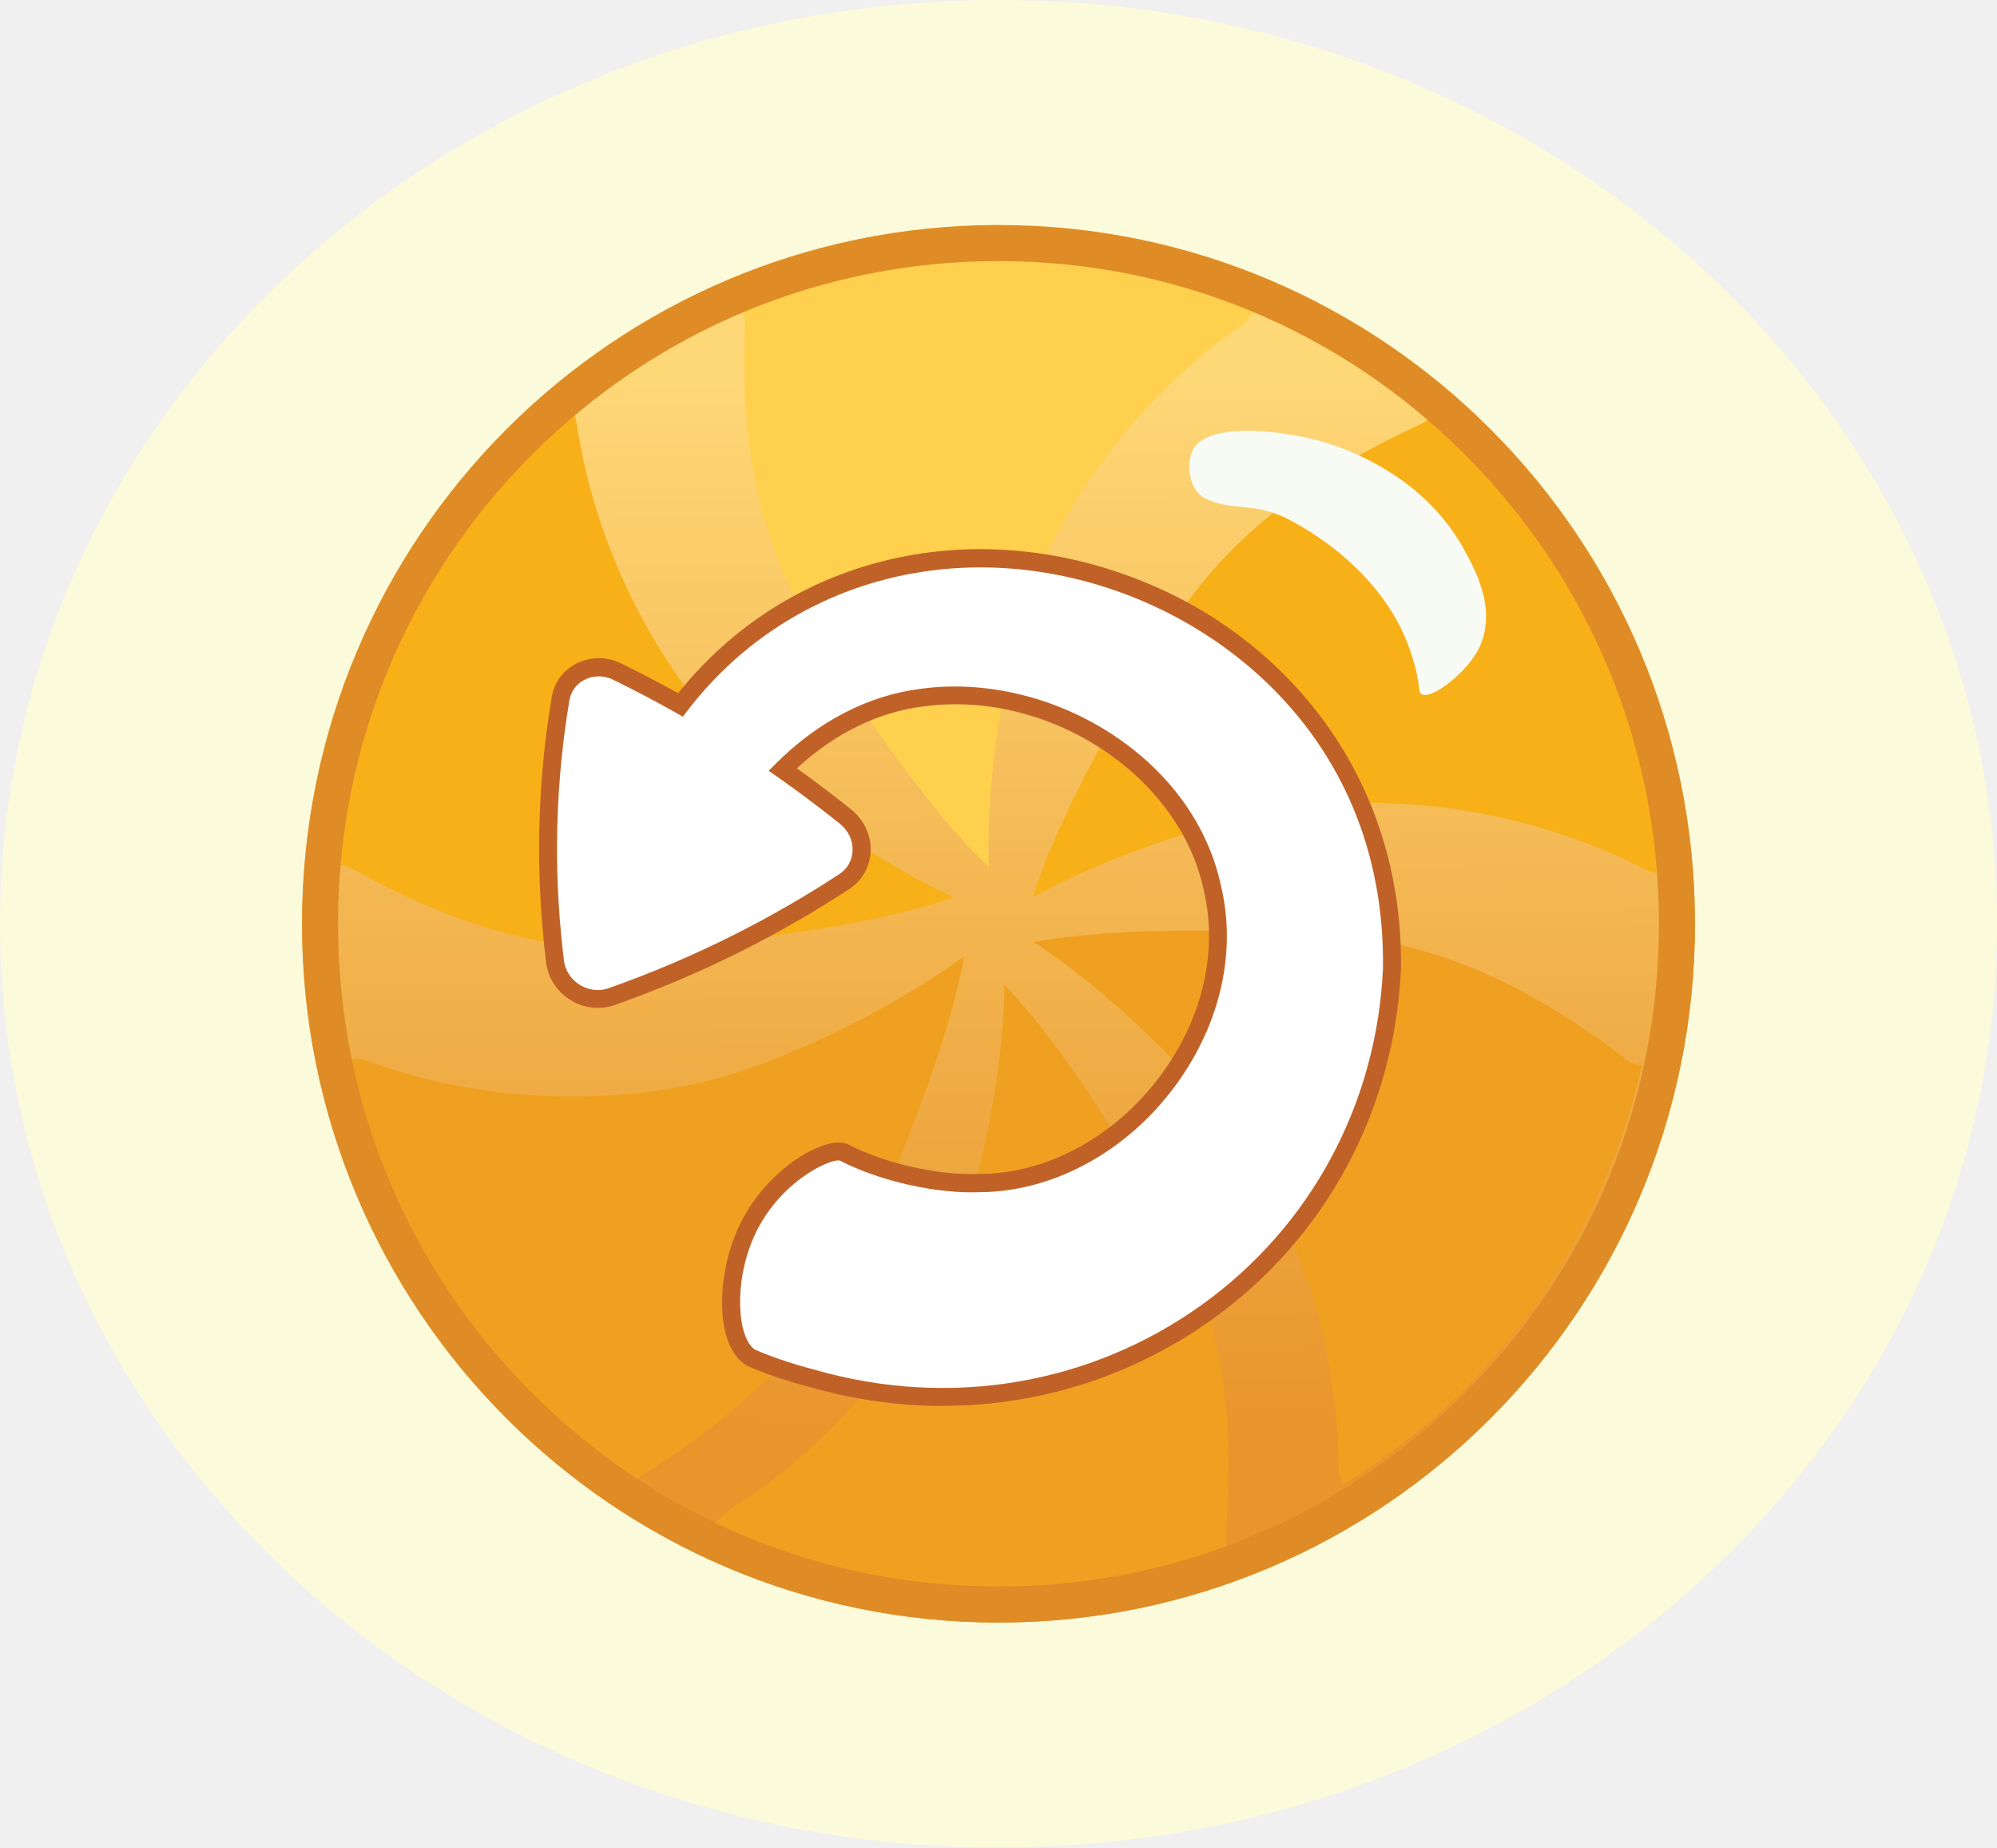
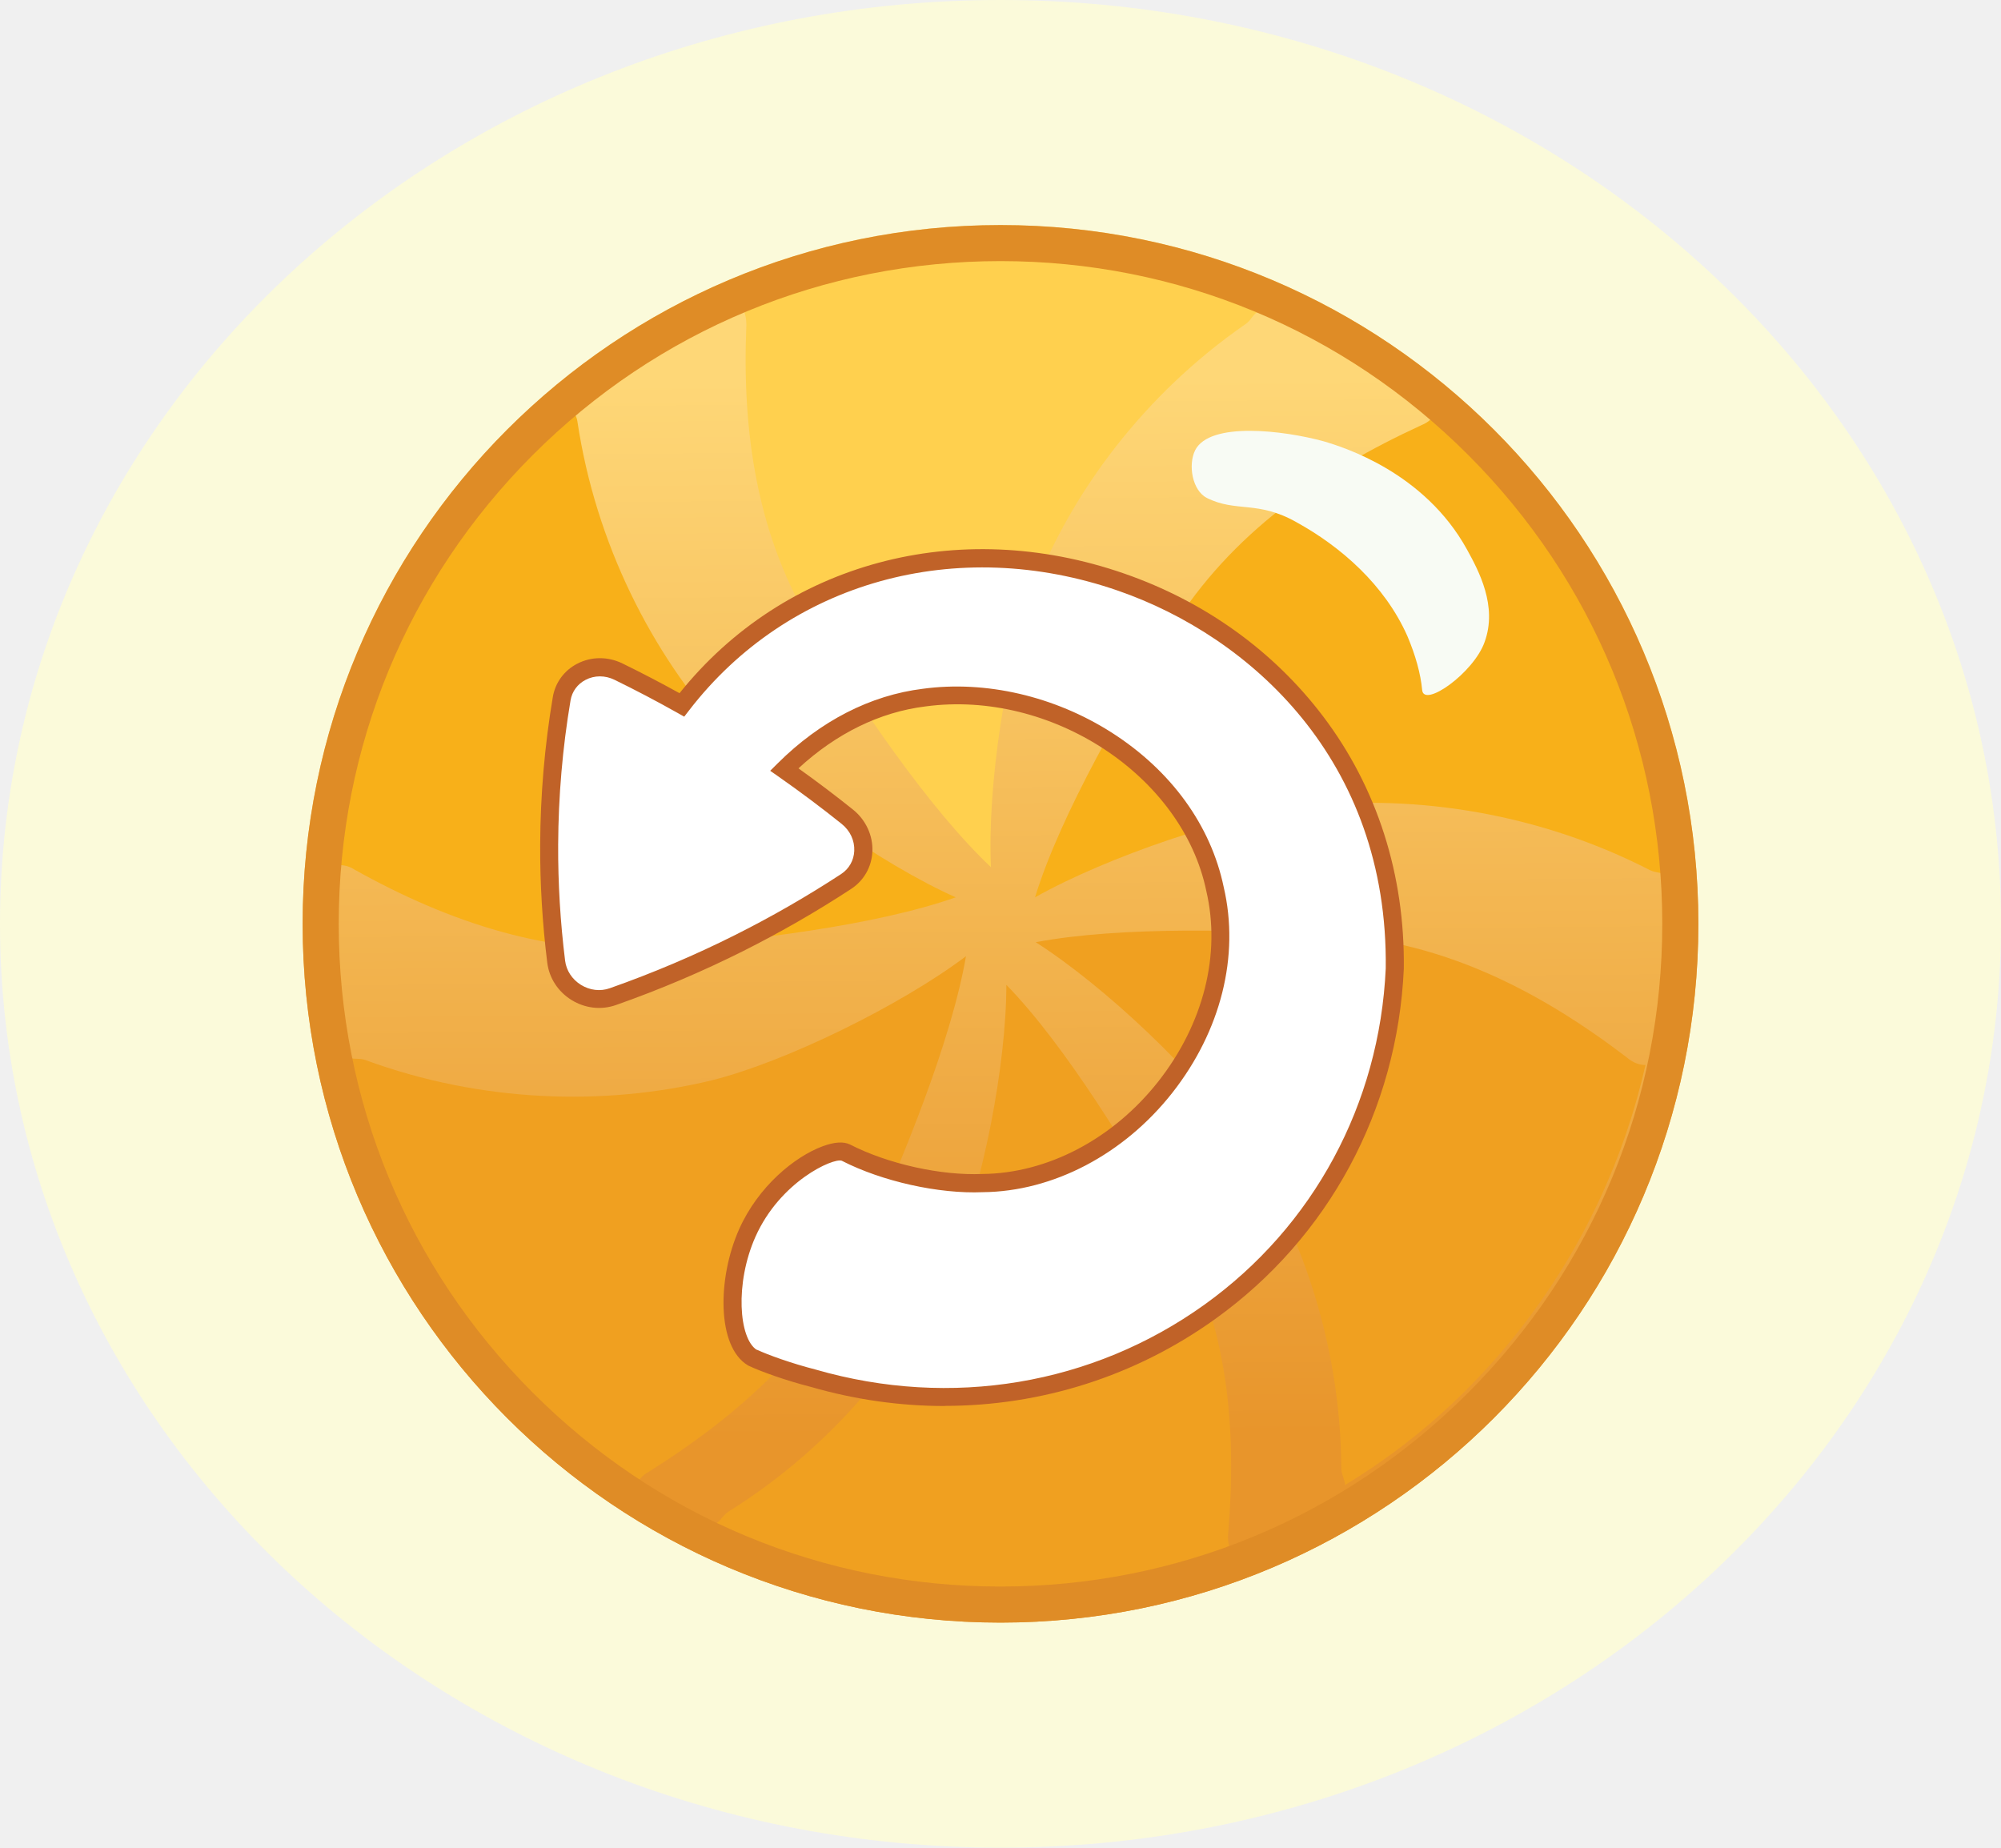
- <svg xmlns="http://www.w3.org/2000/svg" width="200" height="185" viewBox="0 0 200 185" fill="none">
-   <g clip-path="url(#clip0_171_239)">
-     <path d="M100 185C155.23 185 200 143.587 200 92.5C200 41.413 155.23 0 100 0C44.77 0 0 41.413 0 92.5C0 143.587 44.77 185 100 185Z" fill="#FBFADA" />
-     <path d="M100 162.466C138.523 162.466 169.752 131.141 169.752 92.5C169.752 53.859 138.523 22.534 100 22.534C61.477 22.534 30.248 53.859 30.248 92.5C30.248 131.141 61.477 162.466 100 162.466Z" fill="url(#paint0_linear_171_239)" />
-     <path d="M81.352 63.189C85.757 70.408 92.806 80.94 99.045 86.828C98.676 78.801 100.514 66.356 103.23 59.286C107.122 49.197 114.392 39.473 124.451 32.479C125.036 32.109 125.185 31.522 125.698 31.229C118.505 28.134 110.649 26.22 102.351 25.855C92.365 25.413 82.748 27.181 74.086 30.642C74.455 31.157 74.599 31.82 74.599 32.556C74.158 43.236 75.626 53.767 81.428 63.121L81.356 63.193L81.352 63.189Z" fill="#FFD04E" />
-     <path d="M117.108 62.968C112.554 70.259 106.023 81.454 103.45 89.847C110.644 85.795 122.905 81.599 130.617 80.714C141.631 79.537 153.892 81.45 164.905 87.121C165.491 87.415 166.153 87.343 166.595 87.636C166.153 79.758 164.32 71.875 160.869 64.218C156.757 55.085 150.811 47.351 143.617 41.242C143.324 41.756 142.811 42.275 142.077 42.568C132.018 47.207 123.063 53.393 117.113 62.968H117.108Z" fill="#F8B019" />
-     <path d="M133.333 93.678C124.815 93.091 112.04 92.721 103.522 94.341C110.423 98.758 119.676 107.526 123.932 113.856C130.027 122.989 133.991 134.626 134.063 146.998C134.063 147.662 134.432 148.176 134.432 148.69C141.113 144.638 147.207 139.264 152.275 132.636C158.369 124.681 162.405 115.769 164.464 106.637C163.878 106.637 163.216 106.416 162.631 105.901C153.968 99.273 144.423 94.341 133.333 93.601V93.673V93.678Z" fill="#F0A020" />
-     <path d="M117.18 122.84C113.068 115.548 106.536 104.724 100.586 98.61C100.586 106.565 98.234 118.86 95.225 125.71C90.892 135.506 83.185 144.86 72.833 151.339C72.248 151.709 72.027 152.296 71.586 152.517C78.635 155.905 86.415 158.112 94.712 158.924C104.698 159.809 114.315 158.554 123.126 155.463C122.833 154.949 122.685 154.286 122.757 153.55C123.64 142.946 122.757 132.487 117.324 122.912L117.176 122.84H117.18Z" fill="#F0A020" />
-     <path d="M86.64 124.022C90.162 116.216 95.081 104.286 96.55 95.744C90.013 100.676 78.487 106.348 71.072 108.189C60.351 110.765 48.09 110.4 36.491 106.127C35.829 105.906 35.243 106.127 34.73 105.834C36.198 113.568 39.063 121.153 43.468 128.295C48.757 136.837 55.658 143.763 63.514 148.844C63.734 148.253 64.176 147.738 64.833 147.373C74.086 141.557 82.086 134.337 86.712 124.099L86.64 124.027V124.022Z" fill="#F0A020" />
-     <path d="M66.153 94.855C74.671 94.192 87.374 92.721 95.522 89.847C88.108 86.535 77.608 79.166 72.468 73.499C65.126 65.4 59.545 54.426 57.712 42.198C57.64 41.535 57.126 41.093 57.126 40.578C51.104 45.587 45.82 51.773 41.779 59.065C36.86 67.827 34.144 77.181 33.482 86.607C34.068 86.607 34.73 86.607 35.392 87.049C44.865 92.351 55.068 95.812 66.158 94.927V94.855H66.153Z" fill="#F8B019" />
-     <path d="M120.631 49.86C123.568 51.331 125.698 50.081 129.59 52.292C133.995 54.724 138.401 58.55 140.676 63.708C141.482 65.621 141.995 67.462 142.144 69.082C142.293 70.923 147.284 67.39 148.383 64.294C149.703 60.684 147.797 57.151 146.622 55.013C142.365 47.279 134.288 44.775 132.306 44.188C128.27 43.082 120.928 42.198 119.459 45.072C118.725 46.543 119.167 49.124 120.635 49.86H120.631Z" fill="#F8FBF4" />
-     <path d="M100 26.144C117.667 26.144 134.279 33.043 146.77 45.578C159.266 58.113 166.144 74.776 166.144 92.5C166.144 110.224 159.261 126.887 146.77 139.422C134.275 151.953 117.667 158.856 100 158.856C82.333 158.856 65.721 151.957 53.23 139.422C40.734 126.887 33.856 110.224 33.856 92.5C33.856 74.776 40.739 58.113 53.23 45.578C65.725 33.047 82.333 26.144 100 26.144ZM100 22.534C61.477 22.534 30.248 53.858 30.248 92.5C30.248 131.142 61.477 162.466 100 162.466C138.523 162.466 169.752 131.142 169.752 92.5C169.752 53.858 138.523 22.534 100 22.534Z" fill="#DF8C26" />
-     <path d="M68.153 70.584C65.973 69.357 63.856 68.247 61.829 67.254C59.401 66.068 56.572 67.403 56.144 69.962C55.428 74.212 54.919 79.112 54.892 84.563C54.874 88.814 55.153 92.744 55.59 96.281C55.919 98.944 58.73 100.672 61.252 99.783C65.176 98.398 69.442 96.642 73.901 94.4C77.878 92.401 81.433 90.307 84.563 88.254C86.815 86.779 86.874 83.521 84.685 81.761C82.757 80.213 80.653 78.625 78.387 77.032C82.198 73.238 86.987 70.494 92.365 69.831C104.865 68.134 118.833 76.446 121.437 88.981C124.703 102.982 112.496 118.31 98.23 118.436C93.865 118.621 88.347 117.34 84.55 115.386C83.104 114.696 77.306 117.534 74.685 123.454C72.59 128.178 72.721 134.418 75.207 135.916C76.469 136.508 78.869 137.365 81.329 137.992C109.581 146.159 138.05 126.63 139.405 96.994C139.914 58.045 90.315 41.715 68.149 70.571L68.153 70.584Z" fill="white" />
-     <path d="M94.423 140.781C89.986 140.781 85.5 140.153 81.081 138.876C78.468 138.209 76.054 137.324 74.829 136.751L74.748 136.706C71.626 134.824 71.707 127.975 73.865 123.102C75.779 118.779 79.441 115.806 82.225 114.772C83.387 114.344 84.297 114.28 84.941 114.587C88.739 116.541 94.058 117.728 98.198 117.547C104.707 117.489 111.261 114.028 115.77 108.288C120.302 102.513 122.049 95.555 120.568 89.197C118.171 77.646 105.054 69.037 92.495 70.733C87.959 71.293 83.594 73.427 79.806 76.933C81.68 78.273 83.509 79.658 85.257 81.062C86.545 82.099 87.27 83.674 87.194 85.276C87.122 86.81 86.342 88.173 85.063 89.012C81.622 91.268 78.004 93.353 74.311 95.212C70.207 97.274 65.914 99.101 61.554 100.636C60.09 101.15 58.473 100.965 57.122 100.126C55.775 99.291 54.892 97.928 54.698 96.39C54.212 92.464 53.973 88.484 53.991 84.554C54.014 79.613 54.437 74.65 55.252 69.804C55.495 68.346 56.392 67.124 57.712 66.447C59.117 65.725 60.761 65.72 62.221 66.433C64.113 67.358 66.027 68.36 67.919 69.407C78.369 56.339 95.73 51.638 112.374 57.431C120.428 60.233 127.302 65.183 132.257 71.744C137.649 78.878 140.432 87.613 140.311 97.008C139.667 111.158 132.788 123.932 121.446 132.077C113.477 137.802 104.063 140.767 94.428 140.767L94.423 140.781ZM75.64 135.14C76.77 135.664 79.076 136.503 81.554 137.139C95.058 141.042 109.203 138.664 120.392 130.628C131.284 122.804 137.887 110.535 138.504 96.972C138.775 76.049 124.878 63.712 111.779 59.155C95.622 53.533 78.779 58.234 68.865 71.139L68.387 71.757L67.707 71.374C65.626 70.201 63.514 69.091 61.428 68.071C60.482 67.606 59.423 67.606 58.532 68.071C57.725 68.486 57.176 69.235 57.027 70.124C56.225 74.875 55.811 79.74 55.788 84.581C55.77 88.43 56.005 92.338 56.482 96.186C56.604 97.179 57.18 98.059 58.063 98.61C58.95 99.16 60.005 99.286 60.95 98.948C65.239 97.436 69.459 95.641 73.495 93.61C77.126 91.787 80.685 89.734 84.067 87.519C84.86 87 85.338 86.156 85.383 85.208C85.432 84.166 84.973 83.173 84.117 82.487C82.122 80.886 80.018 79.306 77.865 77.795L76.982 77.177L77.743 76.419C81.991 72.186 87.004 69.61 92.248 68.964C98.527 68.112 105.396 69.704 111.09 73.337C117.04 77.136 121.027 82.636 122.311 88.827C123.914 95.699 122.04 103.212 117.171 109.421C112.329 115.589 105.252 119.307 98.23 119.37C93.838 119.56 88.158 118.292 84.131 116.221C83.284 115.918 77.968 118.283 75.5 123.851C73.437 128.507 73.856 134.012 75.631 135.154L75.64 135.14Z" fill="#C06228" />
+ <svg xmlns="http://www.w3.org/2000/svg" width="444" height="410" viewBox="0 0 444 410" fill="none">
+   <g clip-path="url(#clip0_152_442)">
+     <path d="M222 410C344.61 410 444 318.22 444 205C444 91.78 344.61 0 222 0C99.39 0 0 91.78 0 205C0 318.22 99.39 410 222 410Z" fill="#FBFADA" />
+     <path d="M222 360.06C307.521 360.06 376.85 290.637 376.85 205C376.85 119.363 307.521 49.94 222 49.94C136.479 49.94 67.15 119.363 67.15 205C67.15 290.637 136.479 360.06 222 360.06Z" fill="url(#paint0_linear_152_442)" />
+     <path d="M180.6 140.04C190.38 156.04 206.03 179.38 219.88 192.43C219.06 174.64 223.14 147.06 229.17 131.39C237.81 109.03 253.95 87.48 276.28 71.98C277.58 71.16 277.91 69.86 279.05 69.21C263.08 62.35 245.64 58.11 227.22 57.3C205.05 56.32 183.7 60.24 164.47 67.91C165.29 69.05 165.61 70.52 165.61 72.15C164.63 95.82 167.89 119.16 180.77 139.89L180.61 140.05L180.6 140.04Z" fill="#FFD04E" />
+     <path d="M259.98 139.55C249.87 155.71 235.37 180.52 229.66 199.12C245.63 190.14 272.85 180.84 289.97 178.88C314.42 176.27 341.64 180.51 366.09 193.08C367.39 193.73 368.86 193.57 369.84 194.22C368.86 176.76 364.79 159.29 357.13 142.32C348 122.08 334.8 104.94 318.83 91.4C318.18 92.54 317.04 93.69 315.41 94.34C293.08 104.62 273.2 118.33 259.99 139.55H259.98Z" fill="#F8B019" />
+     <path d="M296 207.61C277.09 206.31 248.73 205.49 229.82 209.08C245.14 218.87 265.68 238.3 275.13 252.33C288.66 272.57 297.46 298.36 297.62 325.78C297.62 327.25 298.44 328.39 298.44 329.53C313.27 320.55 326.8 308.64 338.05 293.95C351.58 276.32 360.54 256.57 365.11 236.33C363.81 236.33 362.34 235.84 361.04 234.7C341.81 220.01 320.62 209.08 296 207.44V207.6V207.61Z" fill="#F0A020" />
+     <path d="M260.14 272.24C251.01 256.08 236.51 232.09 223.3 218.54C223.3 236.17 218.08 263.42 211.4 278.6C201.78 300.31 184.67 321.04 161.69 335.4C160.39 336.22 159.9 337.52 158.92 338.01C174.57 345.52 191.84 350.41 210.26 352.21C232.43 354.17 253.78 351.39 273.34 344.54C272.69 343.4 272.36 341.93 272.52 340.3C274.48 316.8 272.52 293.62 260.46 272.4L260.13 272.24H260.14Z" fill="#F0A020" />
+     <path d="M192.34 274.86C200.16 257.56 211.08 231.12 214.34 212.19C199.83 223.12 174.24 235.69 157.78 239.77C133.98 245.48 106.76 244.67 81.01 235.2C79.54 234.71 78.24 235.2 77.1 234.55C80.36 251.69 86.72 268.5 96.5 284.33C108.24 303.26 123.56 318.61 141 329.87C141.49 328.56 142.47 327.42 143.93 326.61C164.47 313.72 182.23 297.72 192.5 275.03L192.34 274.87V274.86Z" fill="#F0A020" />
+     <path d="M146.86 210.22C165.77 208.75 193.97 205.49 212.06 199.12C195.6 191.78 172.29 175.45 160.88 162.89C144.58 144.94 132.19 120.62 128.12 93.52C127.96 92.05 126.82 91.07 126.82 89.93C113.45 101.03 101.72 114.74 92.75 130.9C81.83 150.32 75.8 171.05 74.33 191.94C75.63 191.94 77.1 191.94 78.57 192.92C99.6 204.67 122.25 212.34 146.87 210.38V210.22H146.86Z" fill="#F8B019" />
+     <path d="M267.8 110.5C274.32 113.76 279.05 110.99 287.69 115.89C297.47 121.28 307.25 129.76 312.3 141.19C314.09 145.43 315.23 149.51 315.56 153.1C315.89 157.18 326.97 149.35 329.41 142.49C332.34 134.49 328.11 126.66 325.5 121.92C316.05 104.78 298.12 99.23 293.72 97.93C284.76 95.48 268.46 93.52 265.2 99.89C263.57 103.15 264.55 108.87 267.81 110.5H267.8Z" fill="#F8FBF4" />
+     <path d="M222 57.94C261.22 57.94 298.1 73.23 325.83 101.01C353.57 128.79 368.84 165.72 368.84 205C368.84 244.28 353.56 281.21 325.83 308.99C298.09 336.76 261.22 352.06 222 352.06C182.78 352.06 145.9 336.77 118.17 308.99C90.43 281.21 75.16 244.28 75.16 205C75.16 165.72 90.44 128.79 118.17 101.01C145.91 73.24 182.78 57.94 222 57.94ZM222 49.94C136.48 49.94 67.15 119.36 67.15 205C67.15 290.64 136.48 360.06 222 360.06C307.52 360.06 376.85 290.64 376.85 205C376.85 119.36 307.52 49.94 222 49.94Z" fill="#DF8C26" />
+     <path d="M151.3 156.43C146.46 153.71 141.76 151.25 137.26 149.05C131.87 146.42 125.59 149.38 124.64 155.05C123.05 164.47 121.92 175.33 121.86 187.41C121.82 196.83 122.44 205.54 123.41 213.38C124.14 219.28 130.38 223.11 135.98 221.14C144.69 218.07 154.16 214.18 164.06 209.21C172.89 204.78 180.78 200.14 187.73 195.59C192.73 192.32 192.86 185.1 188 181.2C183.72 177.77 179.05 174.25 174.02 170.72C182.48 162.31 193.11 156.23 205.05 154.76C232.8 151 263.81 169.42 269.59 197.2C276.84 228.23 249.74 262.2 218.07 262.48C208.38 262.89 196.13 260.05 187.7 255.72C184.49 254.19 171.62 260.48 165.8 273.6C161.15 284.07 161.44 297.9 166.96 301.22C169.76 302.53 175.09 304.43 180.55 305.82C243.27 323.92 306.47 280.64 309.48 214.96C310.61 128.64 200.5 92.45 151.29 156.4L151.3 156.43Z" fill="white" />
+     <path d="M209.62 312C199.77 312 189.81 310.61 180 307.78C174.2 306.3 168.84 304.34 166.12 303.07L165.94 302.97C159.01 298.8 159.19 283.62 163.98 272.82C168.23 263.24 176.36 256.65 182.54 254.36C185.12 253.41 187.14 253.27 188.57 253.95C197 258.28 208.81 260.91 218 260.51C232.45 260.38 247 252.71 257.01 239.99C267.07 227.19 270.95 211.77 267.66 197.68C262.34 172.08 233.22 153 205.34 156.76C195.27 158 185.58 162.73 177.17 170.5C181.33 173.47 185.39 176.54 189.27 179.65C192.13 181.95 193.74 185.44 193.57 188.99C193.41 192.39 191.68 195.41 188.84 197.27C181.2 202.27 173.17 206.89 164.97 211.01C155.86 215.58 146.33 219.63 136.65 223.03C133.4 224.17 129.81 223.76 126.81 221.9C123.82 220.05 121.86 217.03 121.43 213.62C120.35 204.92 119.82 196.1 119.86 187.39C119.91 176.44 120.85 165.44 122.66 154.7C123.2 151.47 125.19 148.76 128.12 147.26C131.24 145.66 134.89 145.65 138.13 147.23C142.33 149.28 146.58 151.5 150.78 153.82C173.98 124.86 212.52 114.44 249.47 127.28C267.35 133.49 282.61 144.46 293.61 159C305.58 174.81 311.76 194.17 311.49 214.99C310.06 246.35 294.79 274.66 269.61 292.71C251.92 305.4 231.02 311.97 209.63 311.97L209.62 312ZM167.92 299.5C170.43 300.66 175.55 302.52 181.05 303.93C211.03 312.58 242.43 307.31 267.27 289.5C291.45 272.16 306.11 244.97 307.48 214.91C308.08 168.54 277.23 141.2 248.15 131.1C212.28 118.64 174.89 129.06 152.88 157.66L151.82 159.03L150.31 158.18C145.69 155.58 141 153.12 136.37 150.86C134.27 149.83 131.92 149.83 129.94 150.86C128.15 151.78 126.93 153.44 126.6 155.41C124.82 165.94 123.9 176.72 123.85 187.45C123.81 195.98 124.33 204.64 125.39 213.17C125.66 215.37 126.94 217.32 128.9 218.54C130.87 219.76 133.21 220.04 135.31 219.29C144.83 215.94 154.2 211.96 163.16 207.46C171.22 203.42 179.12 198.87 186.63 193.96C188.39 192.81 189.45 190.94 189.55 188.84C189.66 186.53 188.64 184.33 186.74 182.81C182.31 179.26 177.64 175.76 172.86 172.41L170.9 171.04L172.59 169.36C182.02 159.98 193.15 154.27 204.79 152.84C218.73 150.95 233.98 154.48 246.62 162.53C259.83 170.95 268.68 183.14 271.53 196.86C275.09 212.09 270.93 228.74 260.12 242.5C249.37 256.17 233.66 264.41 218.07 264.55C208.32 264.97 195.71 262.16 186.77 257.57C184.89 256.9 173.09 262.14 167.61 274.48C163.03 284.8 163.96 297 167.9 299.53L167.92 299.5Z" fill="#C06228" />
  </g>
  <defs>
-     <linearGradient id="paint0_linear_171_239" x1="99.433" y1="24.668" x2="100.544" y2="157.088" gradientUnits="userSpaceOnUse">
+     <linearGradient id="paint0_linear_152_442" x1="220.74" y1="54.67" x2="223.2" y2="348.14" gradientUnits="userSpaceOnUse">
      <stop offset="0.1" stop-color="#FED777" />
      <stop offset="0.9" stop-color="#E8952B" />
    </linearGradient>
-     <clipPath id="clip0_171_239">
-       <rect width="200" height="185" fill="white" />
+     <clipPath id="clip0_152_442">
+       <rect width="444" height="410" fill="white" />
    </clipPath>
  </defs>
</svg>
